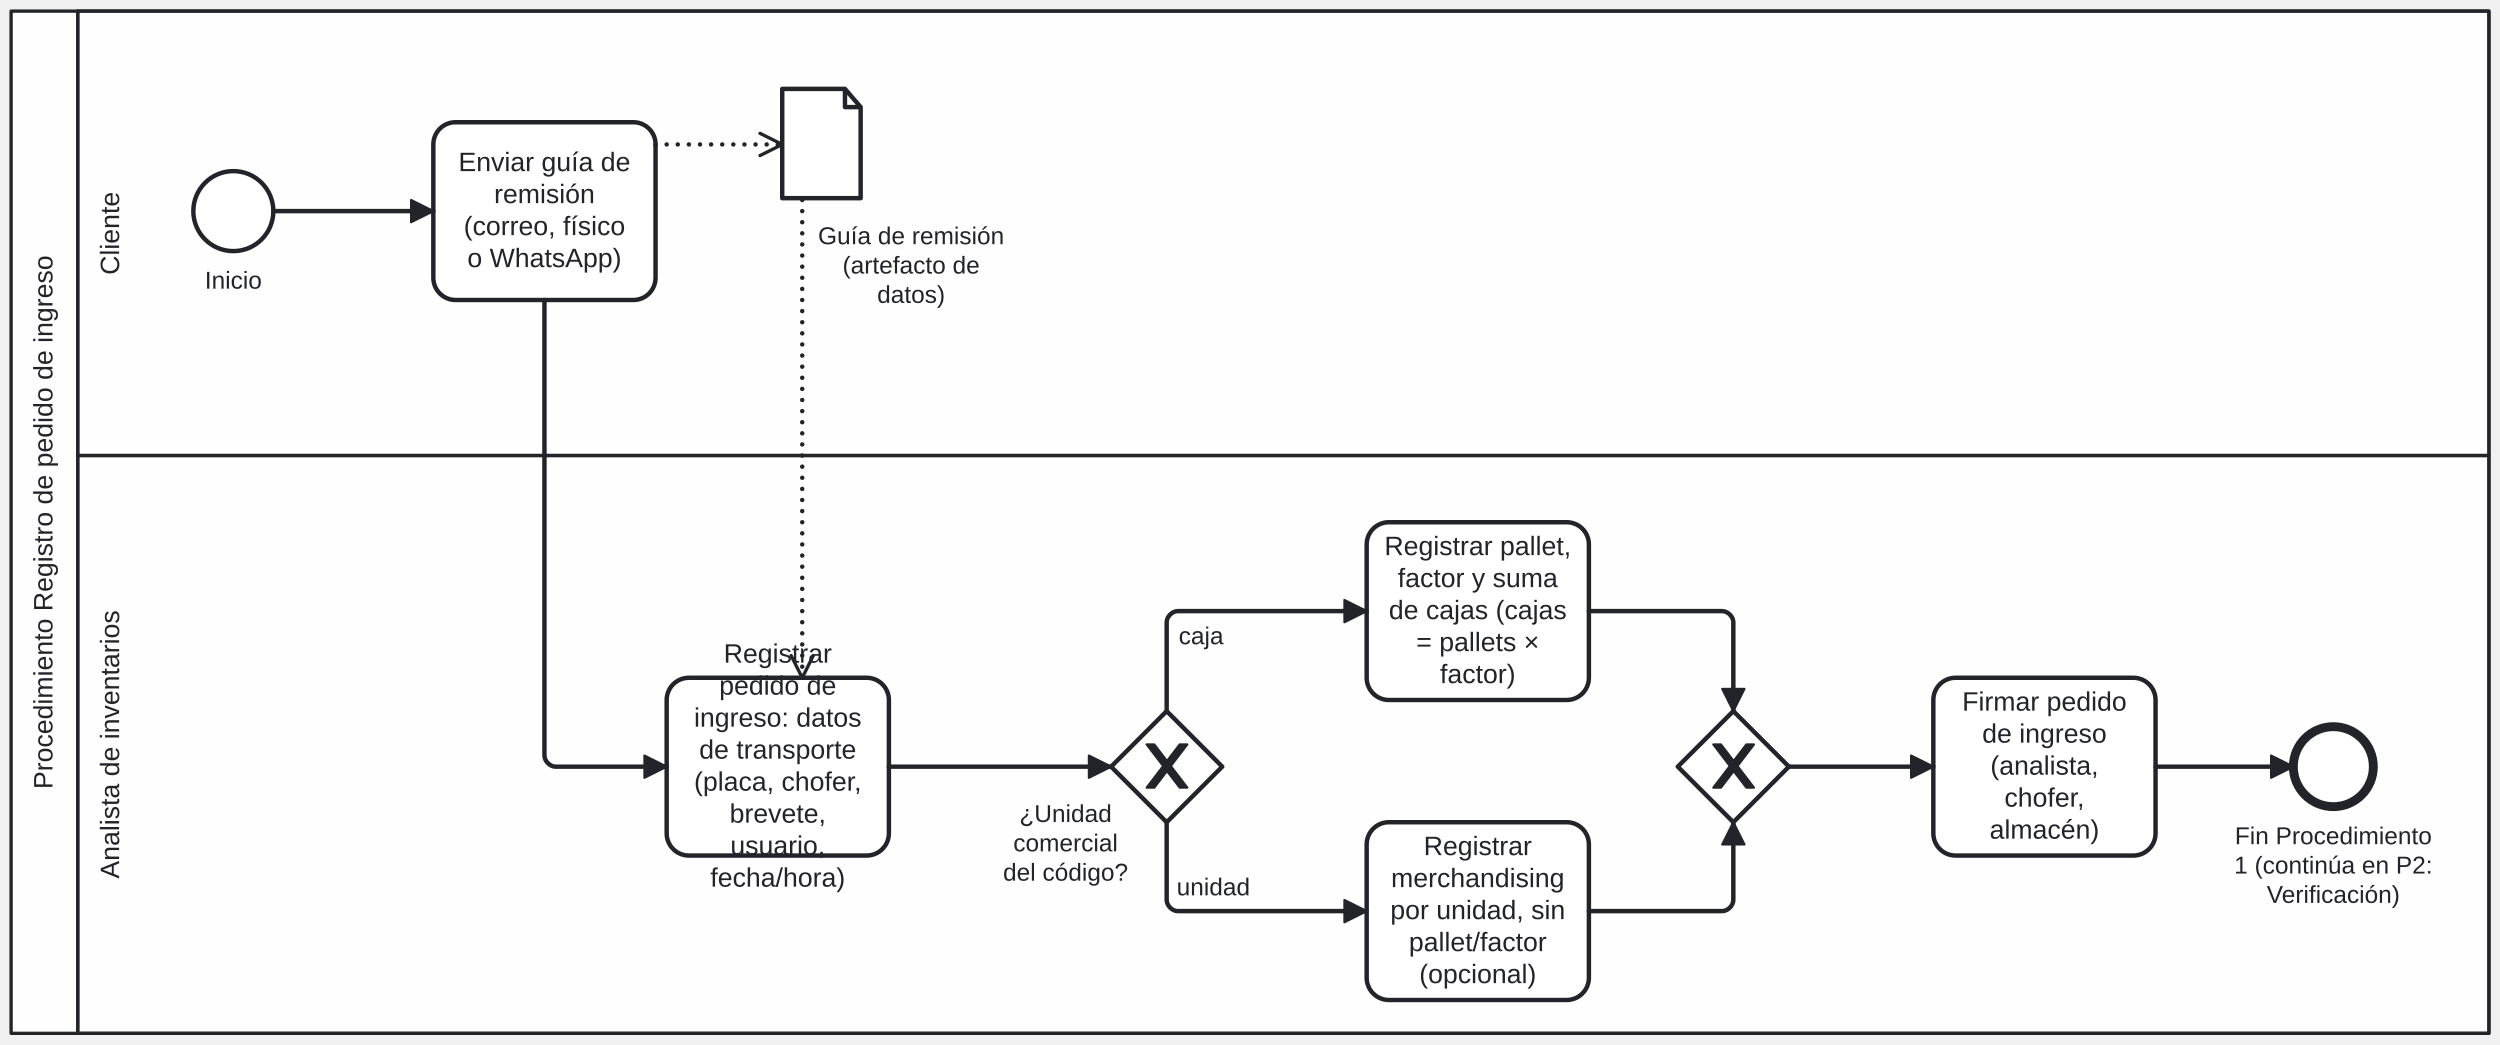
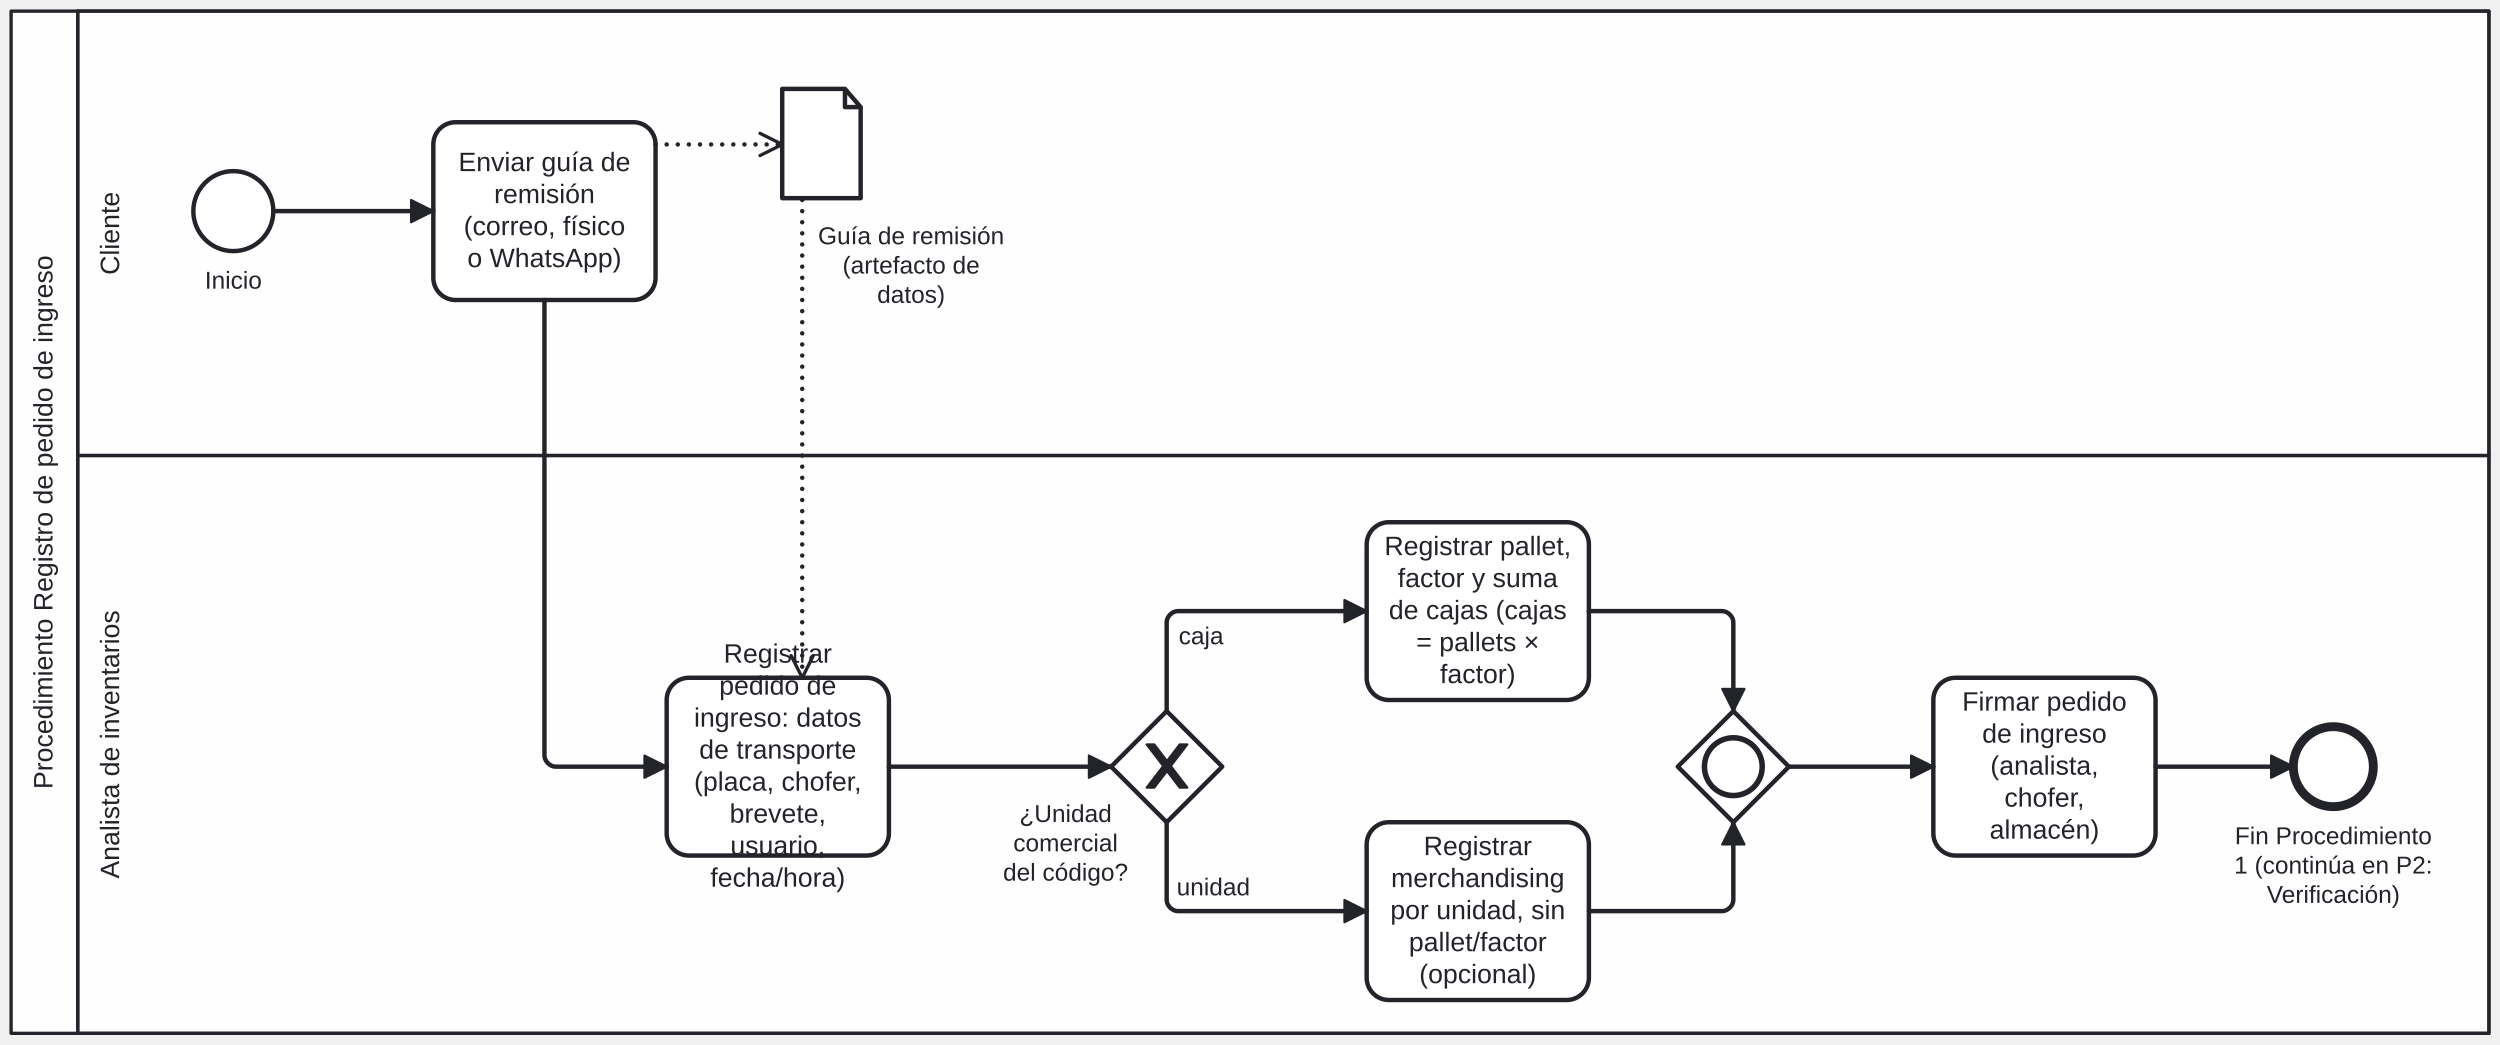
<svg xmlns="http://www.w3.org/2000/svg" width="1125" height="470" viewBox="100 -65 1125 470" version="1.1">
  <defs>
-     <pattern id="djs-grid-pattern-853184" width="10" height="10" patternUnits="userSpaceOnUse">
+     <pattern id="djs-grid-pattern-444743" width="10" height="10" patternUnits="userSpaceOnUse">
      <circle cx="0.5" cy="0.5" r="0.5" style="fill: rgb(204, 204, 204);" />
    </pattern>
  </defs>
  <g class="djs-group">
    <g class="djs-element djs-shape" data-element-id="Participant_1" style="display: block;" transform="matrix(1 0 0 1 105 -60)">
      <g class="djs-visual">
        <rect x="0" y="0" width="1115" height="460" rx="0" ry="0" style="stroke-linecap: round; stroke-linejoin: round; stroke: rgb(34, 36, 42); stroke-width: 1.5px; fill: white; fill-opacity: 0.95;" />
        <path style="fill: none; stroke-linecap: round; stroke-linejoin: round; stroke: rgb(34, 36, 42); stroke-width: 1.5px;" d="M30,0L30,460" />
        <text lineHeight="1.2" class="djs-label" style="font-family: Arial, sans-serif; font-size: 12px; font-weight: normal; fill: rgb(34, 36, 42);" transform="matrix(-1.83697e-16 -1 1 -1.83697e-16 0 460)">
          <tspan x="109.927" y="18.6">Procedimiento Registro de pedido de ingreso</tspan>
        </text>
      </g>
      <rect class="djs-hit djs-hit-no-move" x="0" y="0" width="1115" height="460" style="fill: none; stroke-opacity: 0; stroke: white; stroke-width: 15px;" />
      <rect class="djs-hit djs-hit-click-stroke" x="0" y="0" width="1115" height="460" style="fill: none; stroke-opacity: 0; stroke: white; stroke-width: 15px;" />
      <rect class="djs-hit djs-hit-all" x="0" y="0" width="30" height="460" style="fill: none; stroke-opacity: 0; stroke: white; stroke-width: 15px;" />
      <rect x="-5" y="-5" rx="4" width="1125" height="470" class="djs-outline" style="fill: none;" />
    </g>
    <g class="djs-children">
      <g class="djs-group">
        <g class="djs-element djs-shape" data-element-id="Lane_Cliente" style="display: block;" transform="matrix(1 0 0 1 135 -60)">
          <g class="djs-visual">
            <rect x="0" y="0" width="1085" height="200" rx="0" ry="0" style="stroke-linecap: round; stroke-linejoin: round; stroke: rgb(34, 36, 42); stroke-width: 1.5px; fill: white; fill-opacity: 0.25;" />
            <text lineHeight="1.2" class="djs-label" style="font-family: Arial, sans-serif; font-size: 12px; font-weight: normal; fill: rgb(34, 36, 42);" transform="matrix(-1.83697e-16 -1 1 -1.83697e-16 0 200)">
              <tspan x="81.323" y="18.6">Cliente</tspan>
            </text>
          </g>
          <rect class="djs-hit djs-hit-no-move" x="0" y="0" width="1085" height="200" style="fill: none; stroke-opacity: 0; stroke: white; stroke-width: 15px;" />
          <rect class="djs-hit djs-hit-click-stroke" x="0" y="0" width="1085" height="200" style="fill: none; stroke-opacity: 0; stroke: white; stroke-width: 15px;" />
          <rect class="djs-hit djs-hit-all" x="0" y="0" width="30" height="200" style="fill: none; stroke-opacity: 0; stroke: white; stroke-width: 15px;" />
          <rect x="-5" y="-5" rx="4" width="1095" height="210" class="djs-outline" style="fill: none;" />
        </g>
      </g>
      <g class="djs-group">
        <g class="djs-element djs-shape" data-element-id="Lane_Analista_Inventarios" style="display: block;" transform="matrix(1 0 0 1 135 140)">
          <g class="djs-visual">
            <rect x="0" y="0" width="1085" height="260" rx="0" ry="0" style="stroke-linecap: round; stroke-linejoin: round; stroke: rgb(34, 36, 42); stroke-width: 1.5px; fill: white; fill-opacity: 0.25;" />
            <text lineHeight="1.2" class="djs-label" style="font-family: Arial, sans-serif; font-size: 12px; font-weight: normal; fill: rgb(34, 36, 42);" transform="matrix(-1.83697e-16 -1 1 -1.83697e-16 0 260)">
              <tspan x="69.631" y="18.6">Analista de inventarios</tspan>
            </text>
          </g>
          <rect class="djs-hit djs-hit-no-move" x="0" y="0" width="1085" height="260" style="fill: none; stroke-opacity: 0; stroke: white; stroke-width: 15px;" />
          <rect class="djs-hit djs-hit-click-stroke" x="0" y="0" width="1085" height="260" style="fill: none; stroke-opacity: 0; stroke: white; stroke-width: 15px;" />
          <rect class="djs-hit djs-hit-all" x="0" y="0" width="30" height="260" style="fill: none; stroke-opacity: 0; stroke: white; stroke-width: 15px;" />
          <rect x="-5" y="-5" rx="4" width="1095" height="270" class="djs-outline" style="fill: none;" />
        </g>
      </g>
      <g class="djs-group">
        <g class="djs-element djs-shape" data-element-id="Task_1" style="display: block;" transform="matrix(1 0 0 1 295 -10)">
          <g class="djs-visual">
            <rect x="0" y="0" width="100" height="80" rx="10" ry="10" style="stroke-linecap: round; stroke-linejoin: round; stroke: rgb(34, 36, 42); stroke-width: 2px; fill: white; fill-opacity: 0.95;" />
            <text lineHeight="1.2" class="djs-label" style="font-family: Arial, sans-serif; font-size: 12px; font-weight: normal; fill: rgb(34, 36, 42);">
              <tspan x="11.308" y="22">Enviar guía de </tspan>
              <tspan x="27.327" y="36.4">remisión </tspan>
              <tspan x="13.657" y="50.8">(correo, físico</tspan>
              <tspan x="15.318" y="65.2">o WhatsApp)</tspan>
            </text>
          </g>
          <rect class="djs-hit djs-hit-all" x="0" y="0" width="100" height="80" style="fill: none; stroke-opacity: 0; stroke: white; stroke-width: 15px;" />
          <rect x="-5" y="-5" rx="14" width="110" height="90" class="djs-outline" style="fill: none;" />
        </g>
      </g>
      <g class="djs-group">
        <g class="djs-element djs-shape" data-element-id="StartEvent_1" style="display: block;" transform="matrix(1 0 0 1 187 12)">
          <g class="djs-visual">
            <circle cx="18" cy="18" r="18" style="stroke-linecap: round; stroke-linejoin: round; stroke: rgb(34, 36, 42); stroke-width: 2px; fill: white; fill-opacity: 0.95;" />
          </g>
          <rect class="djs-hit djs-hit-all" x="0" y="0" width="36" height="36" style="fill: none; stroke-opacity: 0; stroke: white; stroke-width: 15px;" />
          <circle cx="18" cy="18" r="23" class="djs-outline" style="fill: none;" />
        </g>
      </g>
      <g class="djs-group">
        <g class="djs-element djs-shape" data-element-id="StartEvent_1_label" style="display: block;" transform="matrix(1 0 0 1 192 55)">
          <g class="djs-visual">
            <text lineHeight="1.2" class="djs-label" style="font-family: Arial, sans-serif; font-size: 11px; font-weight: normal; fill: rgb(34, 36, 42);">
              <tspan x="0.16" y="9.9">Inicio</tspan>
            </text>
          </g>
          <rect class="djs-hit djs-hit-all" x="0" y="0" width="26" height="14" style="fill: none; stroke-opacity: 0; stroke: white; stroke-width: 15px;" />
          <rect x="-5" y="-5" rx="4" width="36" height="24" class="djs-outline" style="fill: none;" />
        </g>
      </g>
      <g class="djs-group">
        <g class="djs-element djs-shape" data-element-id="DataObjectReference_1" style="display: block;" transform="matrix(1 0 0 1 452 -25)">
          <g class="djs-visual">
            <path d="m 0,0 28.235,0 7.059,8.197 0,40.984 -35.294,0 0,-49.18 28.235,0 0,8.197 7.059,0" style="fill: white; stroke-linecap: round; stroke-linejoin: round; stroke: rgb(34, 36, 42); stroke-width: 2px; fill-opacity: 0.95;" />
          </g>
          <rect class="djs-hit djs-hit-all" x="0" y="0" width="36" height="50" style="fill: none; stroke-opacity: 0; stroke: white; stroke-width: 15px;" />
          <path d="M44.765 11.326L36.989 2.641C36.045 1.586 34.565 0.989 33.19 0.989H5.987C3.227 0.989 0.99 3.349 0.99 6.26V55.023C0.99 57.935 3.227 60.295 5.987 60.295H40.966C43.726 60.295 45.963 57.935 45.963 55.023V14.946C45.963 13.6 45.641 12.305 44.765 11.326Z" transform="translate(-6, -6)" class="djs-outline" style="stroke-width: 2px; fill: none;" />
        </g>
      </g>
      <g class="djs-group">
        <g class="djs-element djs-shape" data-element-id="DataObjectReference_1_label" style="display: block;" transform="matrix(1 0 0 1 468 35)">
          <g class="djs-visual">
            <text lineHeight="1.2" class="djs-label" style="font-family: Arial, sans-serif; font-size: 11px; font-weight: normal; fill: rgb(34, 36, 42);">
              <tspan x="0.119" y="9.9">Guía de remisión </tspan>
              <tspan x="11.122" y="23.1">(artefacto de </tspan>
              <tspan x="26.714" y="36.3">datos)</tspan>
            </text>
          </g>
          <rect class="djs-hit djs-hit-all" x="0" y="0" width="84" height="40" style="fill: none; stroke-opacity: 0; stroke: white; stroke-width: 15px;" />
          <rect x="-5" y="-5" rx="4" width="94" height="50" class="djs-outline" style="fill: none;" />
        </g>
      </g>
      <g class="djs-group">
        <g class="djs-element djs-shape" data-element-id="Task_4" style="display: block;" transform="matrix(1 0 0 1 715 305)">
          <g class="djs-visual">
            <rect x="0" y="0" width="100" height="80" rx="10" ry="10" style="stroke-linecap: round; stroke-linejoin: round; stroke: rgb(34, 36, 42); stroke-width: 2px; fill: white; fill-opacity: 0.95;" />
            <text lineHeight="1.2" class="djs-label" style="font-family: Arial, sans-serif; font-size: 12px; font-weight: normal; fill: rgb(34, 36, 42);">
              <tspan x="25.66" y="14.8">Registrar </tspan>
              <tspan x="10.979" y="29.2">merchandising </tspan>
              <tspan x="10.64" y="43.6">por unidad, sin </tspan>
              <tspan x="18.983" y="58">pallet/factor </tspan>
              <tspan x="23.653" y="72.4">(opcional)</tspan>
            </text>
          </g>
          <rect class="djs-hit djs-hit-all" x="0" y="0" width="100" height="80" style="fill: none; stroke-opacity: 0; stroke: white; stroke-width: 15px;" />
          <rect x="-5" y="-5" rx="14" width="110" height="90" class="djs-outline" style="fill: none;" />
        </g>
      </g>
      <g class="djs-group">
        <g class="djs-element djs-shape" data-element-id="Gateway_1" style="display: block;" transform="matrix(1 0 0 1 600 255)">
          <g class="djs-visual">
            <polygon points="25,0 50,25 25,50 0,25" style="stroke-linecap: round; stroke-linejoin: round; stroke: rgb(34, 36, 42); stroke-width: 2px; fill: white; fill-opacity: 0.95;" />
            <path d="m 16,15 7.429,9.714 -7.429,9.714 3.429,0 5.714,-7.464 5.714,7.464 3.429,0 -7.429,-9.714 7.429,-9.714 -3.429,0 -5.714,7.464 -5.714,-7.464 -3.429,0 z" style="fill: rgb(34, 36, 42); stroke-linecap: round; stroke-linejoin: round; stroke: rgb(34, 36, 42); stroke-width: 1px;" />
          </g>
          <rect class="djs-hit djs-hit-all" x="0" y="0" width="50" height="50" style="fill: none; stroke-opacity: 0; stroke: white; stroke-width: 15px;" />
          <rect x="2" y="2" rx="4" width="46" height="46" class="djs-outline" style="transform-box: fill-box; transform: rotate(45deg); transform-origin: center center; fill: none;" />
        </g>
      </g>
      <g class="djs-group">
        <g class="djs-element djs-shape" data-element-id="Gateway_1_label" style="display: block;" transform="matrix(1 0 0 1 547 295)">
          <g class="djs-visual">
            <text lineHeight="1.2" class="djs-label" style="font-family: Arial, sans-serif; font-size: 11px; font-weight: normal; fill: rgb(34, 36, 42);">
              <tspan x="11.711" y="9.9">¿Unidad </tspan>
              <tspan x="8.967" y="23.1">comercial </tspan>
              <tspan x="4.366" y="36.3">del código?</tspan>
            </text>
          </g>
          <rect class="djs-hit djs-hit-all" x="0" y="0" width="65" height="40" style="fill: none; stroke-opacity: 0; stroke: white; stroke-width: 15px;" />
          <rect x="-5" y="-5" rx="4" width="75" height="50" class="djs-outline" style="fill: none;" />
        </g>
      </g>
      <g class="djs-group">
        <g class="djs-element djs-shape" data-element-id="Task_2" style="display: block;" transform="matrix(1 0 0 1 400 240)">
          <g class="djs-visual">
            <rect x="0" y="0" width="100" height="80" rx="10" ry="10" style="stroke-linecap: round; stroke-linejoin: round; stroke: rgb(34, 36, 42); stroke-width: 2px; fill: white; fill-opacity: 0.95;" />
            <text lineHeight="1.2" class="djs-label" style="font-family: Arial, sans-serif; font-size: 12px; font-weight: normal; fill: rgb(34, 36, 42);">
              <tspan x="25.66" y="-6.8">Registrar </tspan>
              <tspan x="23.642" y="7.6">pedido de </tspan>
              <tspan x="12.31" y="22">ingreso: datos </tspan>
              <tspan x="14.645" y="36.4">de transporte </tspan>
              <tspan x="12.312" y="50.8">(placa, chofer, </tspan>
              <tspan x="28.32" y="65.2">brevete, </tspan>
              <tspan x="28.654" y="79.6">usuario, </tspan>
              <tspan x="19.648" y="94">fecha/hora)</tspan>
            </text>
          </g>
          <rect class="djs-hit djs-hit-all" x="0" y="0" width="100" height="80" style="fill: none; stroke-opacity: 0; stroke: white; stroke-width: 15px;" />
          <rect x="-5" y="-5" rx="14" width="110" height="90" class="djs-outline" style="fill: none;" />
        </g>
      </g>
      <g class="djs-group">
-         <g class="djs-element djs-shape" data-element-id="Gateway_1ki3svm" style="display: block;" transform="matrix(1 0 0 1 855 255)">
-           <g class="djs-visual">
-             <polygon points="25,0 50,25 25,50 0,25" style="stroke-linecap: round; stroke-linejoin: round; stroke: rgb(34, 36, 42); stroke-width: 2px; fill: white; fill-opacity: 0.95;" />
-             <path d="m 16,15 7.429,9.714 -7.429,9.714 3.429,0 5.714,-7.464 5.714,7.464 3.429,0 -7.429,-9.714 7.429,-9.714 -3.429,0 -5.714,7.464 -5.714,-7.464 -3.429,0 z" style="fill: rgb(34, 36, 42); stroke-linecap: round; stroke-linejoin: round; stroke: rgb(34, 36, 42); stroke-width: 1px;" />
-           </g>
-           <rect class="djs-hit djs-hit-all" x="0" y="0" width="50" height="50" style="fill: none; stroke-opacity: 0; stroke: white; stroke-width: 15px;" />
-           <rect x="2" y="2" rx="4" width="46" height="46" class="djs-outline" style="transform-box: fill-box; transform: rotate(45deg); transform-origin: center center; fill: none;" />
-         </g>
-       </g>
-       <g class="djs-group">
        <g class="djs-element djs-shape" data-element-id="Task_5" style="display: block;" transform="matrix(1 0 0 1 970 240)">
          <g class="djs-visual">
            <rect x="0" y="0" width="100" height="80" rx="10" ry="10" style="stroke-linecap: round; stroke-linejoin: round; stroke: rgb(34, 36, 42); stroke-width: 2px; fill: white; fill-opacity: 0.95;" />
            <text lineHeight="1.2" class="djs-label" style="font-family: Arial, sans-serif; font-size: 12px; font-weight: normal; fill: rgb(34, 36, 42);">
              <tspan x="12.986" y="14.8">Firmar pedido </tspan>
              <tspan x="21.98" y="29.2">de ingreso </tspan>
              <tspan x="25.654" y="43.6">(analista, </tspan>
              <tspan x="31.988" y="58">chofer, </tspan>
              <tspan x="25.323" y="72.4">almacén)</tspan>
            </text>
          </g>
          <rect class="djs-hit djs-hit-all" x="0" y="0" width="100" height="80" style="fill: none; stroke-opacity: 0; stroke: white; stroke-width: 15px;" />
          <rect x="-5" y="-5" rx="14" width="110" height="90" class="djs-outline" style="fill: none;" />
        </g>
      </g>
      <g class="djs-group">
        <g class="djs-element djs-shape" data-element-id="EndEvent_1" style="display: block;" transform="matrix(1 0 0 1 1132 262)">
          <g class="djs-visual">
            <circle cx="18" cy="18" r="18" style="stroke-linecap: round; stroke-linejoin: round; stroke: rgb(34, 36, 42); stroke-width: 4px; fill: white; fill-opacity: 0.95;" />
          </g>
          <rect class="djs-hit djs-hit-all" x="0" y="0" width="36" height="36" style="fill: none; stroke-opacity: 0; stroke: white; stroke-width: 15px;" />
          <circle cx="18" cy="18" r="24" class="djs-outline" style="fill: none;" />
        </g>
      </g>
      <g class="djs-group">
        <g class="djs-element djs-shape" data-element-id="EndEvent_1_label" style="display: block;" transform="matrix(1 0 0 1 1105 305)">
          <g class="djs-visual">
            <text lineHeight="1.2" class="djs-label" style="font-family: Arial, sans-serif; font-size: 11px; font-weight: normal; fill: rgb(34, 36, 42);">
              <tspan x="0.675" y="9.9">Fin Procedimiento </tspan>
              <tspan x="0.358" y="23.1">1 (continúa en P2:</tspan>
              <tspan x="15.043" y="36.3">Verificación)</tspan>
            </text>
          </g>
          <rect class="djs-hit djs-hit-all" x="0" y="0" width="90" height="40" style="fill: none; stroke-opacity: 0; stroke: white; stroke-width: 15px;" />
          <rect x="-5" y="-5" rx="4" width="100" height="50" class="djs-outline" style="fill: none;" />
        </g>
      </g>
      <g class="djs-group">
        <g class="djs-element djs-shape" data-element-id="Task_3" style="display: block;" transform="matrix(1 0 0 1 715 170)">
          <g class="djs-visual">
            <rect x="0" y="0" width="100" height="80" rx="10" ry="10" style="stroke-linecap: round; stroke-linejoin: round; stroke: rgb(34, 36, 42); stroke-width: 2px; fill: white; fill-opacity: 0.95;" />
            <text lineHeight="1.2" class="djs-label" style="font-family: Arial, sans-serif; font-size: 12px; font-weight: normal; fill: rgb(34, 36, 42);">
              <tspan x="7.982" y="14.8">Registrar pallet,</tspan>
              <tspan x="13.988" y="29.2">factor y suma </tspan>
              <tspan x="9.98" y="43.6">de cajas (cajas </tspan>
              <tspan x="22.314" y="58">= pallets × </tspan>
              <tspan x="32.996" y="72.4">factor)</tspan>
            </text>
          </g>
          <rect class="djs-hit djs-hit-all" x="0" y="0" width="100" height="80" style="fill: none; stroke-opacity: 0; stroke: white; stroke-width: 15px;" />
          <rect x="-5" y="-5" rx="14" width="110" height="90" class="djs-outline" style="fill: none;" />
        </g>
      </g>
      <g class="djs-group">
+         <g class="djs-element djs-shape" data-element-id="Gateway_1ki3svm" style="display: block;" transform="matrix(1 0 0 1 855 255)">
+           <g class="djs-visual">
+             <polygon points="25,0 50,25 25,50 0,25" style="stroke-linecap: round; stroke-linejoin: round; stroke: rgb(34, 36, 42); stroke-width: 2px; fill: white; fill-opacity: 0.95;" />
+             <circle cx="25" cy="25" r="13" style="stroke-linecap: round; stroke-linejoin: round; stroke: rgb(34, 36, 42); stroke-width: 2.5px; fill: white;" />
+           </g>
+           <rect class="djs-hit djs-hit-all" x="0" y="0" width="50" height="50" style="fill: none; stroke-opacity: 0; stroke: white; stroke-width: 15px;" />
+           <rect x="2" y="2" rx="4" width="46" height="46" class="djs-outline" style="transform-box: fill-box; transform: rotate(45deg); transform-origin: center center; fill: none;" />
+         </g>
+       </g>
+       <g class="djs-group">
        <g class="djs-element djs-connection" data-element-id="Flow_1" style="display: block;">
          <g class="djs-visual">
            <defs>
-               <marker id="marker-djdva9j370acv8yzk9ubf3jgn" viewBox="0 0 20 20" refX="11" refY="10" markerWidth="10" markerHeight="10" orient="auto">
-                 <path d="M 1 5 L 11 10 L 1 15 Z" style="stroke-linecap: round; stroke-linejoin: round; stroke: rgb(34, 36, 42); stroke-width: 1px; fill: rgb(34, 36, 42);" />
-               </marker>
-             </defs>
-             <path data-corner-radius="5" style="fill: none; stroke-linecap: round; stroke-linejoin: round; stroke: rgb(34, 36, 42); stroke-width: 2px; marker-end: url('#marker-djdva9j370acv8yzk9ubf3jgn');" d="M223,30L295,30" />
+               <marker id="marker-1bda1jci2aisn9sqsl1cuqf6i" viewBox="0 0 20 20" refX="11" refY="10" markerWidth="10" markerHeight="10" orient="auto">
+                 <path d="M 1 5 L 11 10 L 1 15 Z" style="stroke-linecap: round; stroke-linejoin: round; stroke: rgb(34, 36, 42); stroke-width: 1px; fill: rgb(34, 36, 42);" />
+               </marker>
+             </defs>
+             <path data-corner-radius="5" style="fill: none; stroke-linecap: round; stroke-linejoin: round; stroke: rgb(34, 36, 42); stroke-width: 2px; marker-end: url('#marker-1bda1jci2aisn9sqsl1cuqf6i');" d="M223,30L295,30" />
          </g>
          <path d="M223,30L295,30" class="djs-hit djs-hit-stroke" style="fill: none; stroke-opacity: 0; stroke: white; stroke-width: 15px;" />
          <rect x="218" y="25" rx="4" width="82" height="10" class="djs-outline" style="fill: none;" />
        </g>
      </g>
      <g class="djs-group">
        <g class="djs-element djs-connection" data-element-id="Flow_2" style="display: block;">
          <g class="djs-visual">
            <defs>
-               <marker id="marker-15xpxhh9cm9jacsaq1no6fh0i" viewBox="0 0 20 20" refX="11" refY="10" markerWidth="10" markerHeight="10" orient="auto">
-                 <path d="M 1 5 L 11 10 L 1 15 Z" style="stroke-linecap: round; stroke-linejoin: round; stroke: rgb(34, 36, 42); stroke-width: 1px; fill: rgb(34, 36, 42);" />
-               </marker>
-             </defs>
-             <path data-corner-radius="5" style="fill: none; stroke-linecap: round; stroke-linejoin: round; stroke: rgb(34, 36, 42); stroke-width: 2px; marker-end: url('#marker-15xpxhh9cm9jacsaq1no6fh0i');" d="M345,70L345,275C345,277.5,347.5,280,350,280L400,280" />
+               <marker id="marker-58zfz8u5bglp4hzzobxli6re0" viewBox="0 0 20 20" refX="11" refY="10" markerWidth="10" markerHeight="10" orient="auto">
+                 <path d="M 1 5 L 11 10 L 1 15 Z" style="stroke-linecap: round; stroke-linejoin: round; stroke: rgb(34, 36, 42); stroke-width: 1px; fill: rgb(34, 36, 42);" />
+               </marker>
+             </defs>
+             <path data-corner-radius="5" style="fill: none; stroke-linecap: round; stroke-linejoin: round; stroke: rgb(34, 36, 42); stroke-width: 2px; marker-end: url('#marker-58zfz8u5bglp4hzzobxli6re0');" d="M345,70L345,275C345,277.5,347.5,280,350,280L400,280" />
          </g>
          <path d="M345,70L345,280L400,280" class="djs-hit djs-hit-stroke" style="fill: none; stroke-opacity: 0; stroke: white; stroke-width: 15px;" />
          <rect x="340" y="65" rx="4" width="65" height="220" class="djs-outline" style="fill: none;" />
        </g>
      </g>
      <g class="djs-group">
        <g class="djs-element djs-connection" data-element-id="Flow_5_unidad" style="display: block;">
          <g class="djs-visual">
            <defs>
-               <marker id="marker-dqlmpu7r23bx0szcxsb3m7xfy" viewBox="0 0 20 20" refX="11" refY="10" markerWidth="10" markerHeight="10" orient="auto">
-                 <path d="M 1 5 L 11 10 L 1 15 Z" style="stroke-linecap: round; stroke-linejoin: round; stroke: rgb(34, 36, 42); stroke-width: 1px; fill: rgb(34, 36, 42);" />
-               </marker>
-             </defs>
-             <path data-corner-radius="5" style="fill: none; stroke-linecap: round; stroke-linejoin: round; stroke: rgb(34, 36, 42); stroke-width: 2px; marker-end: url('#marker-dqlmpu7r23bx0szcxsb3m7xfy');" d="M625,305L625,340C625,342.5,627.5,345,630,345L715,345" />
+               <marker id="marker-8n0u9gj76pn51kom3a80nbic6" viewBox="0 0 20 20" refX="11" refY="10" markerWidth="10" markerHeight="10" orient="auto">
+                 <path d="M 1 5 L 11 10 L 1 15 Z" style="stroke-linecap: round; stroke-linejoin: round; stroke: rgb(34, 36, 42); stroke-width: 1px; fill: rgb(34, 36, 42);" />
+               </marker>
+             </defs>
+             <path data-corner-radius="5" style="fill: none; stroke-linecap: round; stroke-linejoin: round; stroke: rgb(34, 36, 42); stroke-width: 2px; marker-end: url('#marker-8n0u9gj76pn51kom3a80nbic6');" d="M625,305L625,340C625,342.5,627.5,345,630,345L715,345" />
          </g>
          <path d="M625,305L625,345L715,345" class="djs-hit djs-hit-stroke" style="fill: none; stroke-opacity: 0; stroke: white; stroke-width: 15px;" />
          <rect x="620" y="300" rx="4" width="100" height="50" class="djs-outline" style="fill: none;" />
        </g>
      </g>
      <g class="djs-group">
        <g class="djs-element djs-shape" data-element-id="Flow_5_unidad_label" style="display: block;" transform="matrix(1 0 0 1 629 328)">
          <g class="djs-visual">
            <text lineHeight="1.2" class="djs-label" style="font-family: Arial, sans-serif; font-size: 11px; font-weight: normal; fill: rgb(34, 36, 42);">
              <tspan x="0.484" y="9.9">unidad</tspan>
            </text>
          </g>
          <rect class="djs-hit djs-hit-all" x="0" y="0" width="34" height="14" style="fill: none; stroke-opacity: 0; stroke: white; stroke-width: 15px;" />
          <rect x="-5" y="-5" rx="4" width="44" height="24" class="djs-outline" style="fill: none;" />
        </g>
      </g>
      <g class="djs-group">
        <g class="djs-element djs-connection" data-element-id="Flow_7" style="display: block;">
          <g class="djs-visual">
            <defs>
-               <marker id="marker-5854o0p6s2zysrf3w51qznerh" viewBox="0 0 20 20" refX="11" refY="10" markerWidth="10" markerHeight="10" orient="auto">
-                 <path d="M 1 5 L 11 10 L 1 15 Z" style="stroke-linecap: round; stroke-linejoin: round; stroke: rgb(34, 36, 42); stroke-width: 1px; fill: rgb(34, 36, 42);" />
-               </marker>
-             </defs>
-             <path data-corner-radius="5" style="fill: none; stroke-linecap: round; stroke-linejoin: round; stroke: rgb(34, 36, 42); stroke-width: 2px; marker-end: url('#marker-5854o0p6s2zysrf3w51qznerh');" d="M815,345L875,345C877.5,345,880,342.5,880,340L880,305" />
+               <marker id="marker-5w2y9p1to9eqpmwp305kuyi7i" viewBox="0 0 20 20" refX="11" refY="10" markerWidth="10" markerHeight="10" orient="auto">
+                 <path d="M 1 5 L 11 10 L 1 15 Z" style="stroke-linecap: round; stroke-linejoin: round; stroke: rgb(34, 36, 42); stroke-width: 1px; fill: rgb(34, 36, 42);" />
+               </marker>
+             </defs>
+             <path data-corner-radius="5" style="fill: none; stroke-linecap: round; stroke-linejoin: round; stroke: rgb(34, 36, 42); stroke-width: 2px; marker-end: url('#marker-5w2y9p1to9eqpmwp305kuyi7i');" d="M815,345L875,345C877.5,345,880,342.5,880,340L880,305" />
          </g>
          <path d="M815,345L880,345L880,305" class="djs-hit djs-hit-stroke" style="fill: none; stroke-opacity: 0; stroke: white; stroke-width: 15px;" />
          <rect x="810" y="300" rx="4" width="75" height="50" class="djs-outline" style="fill: none;" />
        </g>
      </g>
      <g class="djs-group">
        <g class="djs-element djs-connection" data-element-id="Flow_4_caja" style="display: block;">
          <g class="djs-visual">
            <defs>
-               <marker id="marker-4l9w1ahikol7ang254bmbc8uc" viewBox="0 0 20 20" refX="11" refY="10" markerWidth="10" markerHeight="10" orient="auto">
-                 <path d="M 1 5 L 11 10 L 1 15 Z" style="stroke-linecap: round; stroke-linejoin: round; stroke: rgb(34, 36, 42); stroke-width: 1px; fill: rgb(34, 36, 42);" />
-               </marker>
-             </defs>
-             <path data-corner-radius="5" style="fill: none; stroke-linecap: round; stroke-linejoin: round; stroke: rgb(34, 36, 42); stroke-width: 2px; marker-end: url('#marker-4l9w1ahikol7ang254bmbc8uc');" d="M625,255L625,215C625,212.5,627.5,210,630,210L715,210" />
+               <marker id="marker-7chkrnfyducb1qgaj3s10tvj5" viewBox="0 0 20 20" refX="11" refY="10" markerWidth="10" markerHeight="10" orient="auto">
+                 <path d="M 1 5 L 11 10 L 1 15 Z" style="stroke-linecap: round; stroke-linejoin: round; stroke: rgb(34, 36, 42); stroke-width: 1px; fill: rgb(34, 36, 42);" />
+               </marker>
+             </defs>
+             <path data-corner-radius="5" style="fill: none; stroke-linecap: round; stroke-linejoin: round; stroke: rgb(34, 36, 42); stroke-width: 2px; marker-end: url('#marker-7chkrnfyducb1qgaj3s10tvj5');" d="M625,255L625,215C625,212.5,627.5,210,630,210L715,210" />
          </g>
          <path d="M625,255L625,210L715,210" class="djs-hit djs-hit-stroke" style="fill: none; stroke-opacity: 0; stroke: white; stroke-width: 15px;" />
          <rect x="620" y="205" rx="4" width="100" height="55" class="djs-outline" style="fill: none;" />
        </g>
      </g>
      <g class="djs-group">
        <g class="djs-element djs-shape" data-element-id="Flow_4_caja_label" style="display: block;" transform="matrix(1 0 0 1 630 215)">
          <g class="djs-visual">
            <text lineHeight="1.2" class="djs-label" style="font-family: Arial, sans-serif; font-size: 11px; font-weight: normal; fill: rgb(34, 36, 42);">
              <tspan x="0.41" y="9.9">caja</tspan>
            </text>
          </g>
          <rect class="djs-hit djs-hit-all" x="0" y="0" width="21" height="14" style="fill: none; stroke-opacity: 0; stroke: white; stroke-width: 15px;" />
          <rect x="-5" y="-5" rx="4" width="31" height="24" class="djs-outline" style="fill: none;" />
        </g>
      </g>
      <g class="djs-group">
        <g class="djs-element djs-connection" data-element-id="Flow_02xvfxq" style="display: block;">
          <g class="djs-visual">
            <defs>
-               <marker id="marker-9jdijr1nad4u0upv7hn9g3e77" viewBox="0 0 20 20" refX="11" refY="10" markerWidth="10" markerHeight="10" orient="auto">
-                 <path d="M 1 5 L 11 10 L 1 15 Z" style="stroke-linecap: round; stroke-linejoin: round; stroke: rgb(34, 36, 42); stroke-width: 1px; fill: rgb(34, 36, 42);" />
-               </marker>
-             </defs>
-             <path data-corner-radius="5" style="fill: none; stroke-linecap: round; stroke-linejoin: round; stroke: rgb(34, 36, 42); stroke-width: 2px; marker-end: url('#marker-9jdijr1nad4u0upv7hn9g3e77');" d="M815,210L875,210C877.5,210,880,212.5,880,215L880,255" />
+               <marker id="marker-770wndmzztwa3xv1qdzpwuum5" viewBox="0 0 20 20" refX="11" refY="10" markerWidth="10" markerHeight="10" orient="auto">
+                 <path d="M 1 5 L 11 10 L 1 15 Z" style="stroke-linecap: round; stroke-linejoin: round; stroke: rgb(34, 36, 42); stroke-width: 1px; fill: rgb(34, 36, 42);" />
+               </marker>
+             </defs>
+             <path data-corner-radius="5" style="fill: none; stroke-linecap: round; stroke-linejoin: round; stroke: rgb(34, 36, 42); stroke-width: 2px; marker-end: url('#marker-770wndmzztwa3xv1qdzpwuum5');" d="M815,210L875,210C877.5,210,880,212.5,880,215L880,255" />
          </g>
          <path d="M815,210L880,210L880,255" class="djs-hit djs-hit-stroke" style="fill: none; stroke-opacity: 0; stroke: white; stroke-width: 15px;" />
          <rect x="810" y="205" rx="4" width="75" height="55" class="djs-outline" style="fill: none;" />
        </g>
      </g>
      <g class="djs-group">
        <g class="djs-element djs-connection" data-element-id="Flow_3" style="display: block;">
          <g class="djs-visual">
            <defs>
-               <marker id="marker-ex3rh1pwhddyux52q05az1usn" viewBox="0 0 20 20" refX="11" refY="10" markerWidth="10" markerHeight="10" orient="auto">
-                 <path d="M 1 5 L 11 10 L 1 15 Z" style="stroke-linecap: round; stroke-linejoin: round; stroke: rgb(34, 36, 42); stroke-width: 1px; fill: rgb(34, 36, 42);" />
-               </marker>
-             </defs>
-             <path data-corner-radius="5" style="fill: none; stroke-linecap: round; stroke-linejoin: round; stroke: rgb(34, 36, 42); stroke-width: 2px; marker-end: url('#marker-ex3rh1pwhddyux52q05az1usn');" d="M500,280L600,280" />
+               <marker id="marker-7m6qldgz9z3glkyujr14irad6" viewBox="0 0 20 20" refX="11" refY="10" markerWidth="10" markerHeight="10" orient="auto">
+                 <path d="M 1 5 L 11 10 L 1 15 Z" style="stroke-linecap: round; stroke-linejoin: round; stroke: rgb(34, 36, 42); stroke-width: 1px; fill: rgb(34, 36, 42);" />
+               </marker>
+             </defs>
+             <path data-corner-radius="5" style="fill: none; stroke-linecap: round; stroke-linejoin: round; stroke: rgb(34, 36, 42); stroke-width: 2px; marker-end: url('#marker-7m6qldgz9z3glkyujr14irad6');" d="M500,280L600,280" />
          </g>
          <path d="M500,280L600,280" class="djs-hit djs-hit-stroke" style="fill: none; stroke-opacity: 0; stroke: white; stroke-width: 15px;" />
          <rect x="495" y="275" rx="4" width="110" height="10" class="djs-outline" style="fill: none;" />
        </g>
      </g>
      <g class="djs-group">
        <g class="djs-element djs-connection" data-element-id="Flow_1bbrqo1" style="display: block;">
          <g class="djs-visual">
            <defs>
-               <marker id="marker-4dj1lzghvthh3g8vv6ntbrjt6" viewBox="0 0 20 20" refX="11" refY="10" markerWidth="10" markerHeight="10" orient="auto">
-                 <path d="M 1 5 L 11 10 L 1 15 Z" style="stroke-linecap: round; stroke-linejoin: round; stroke: rgb(34, 36, 42); stroke-width: 1px; fill: rgb(34, 36, 42);" />
-               </marker>
-             </defs>
-             <path data-corner-radius="5" style="fill: none; stroke-linecap: round; stroke-linejoin: round; stroke: rgb(34, 36, 42); stroke-width: 2px; marker-end: url('#marker-4dj1lzghvthh3g8vv6ntbrjt6');" d="M905,280L970,280" />
+               <marker id="marker-5jf6d3qs6ofcxsd3uiwk0b72f" viewBox="0 0 20 20" refX="11" refY="10" markerWidth="10" markerHeight="10" orient="auto">
+                 <path d="M 1 5 L 11 10 L 1 15 Z" style="stroke-linecap: round; stroke-linejoin: round; stroke: rgb(34, 36, 42); stroke-width: 1px; fill: rgb(34, 36, 42);" />
+               </marker>
+             </defs>
+             <path data-corner-radius="5" style="fill: none; stroke-linecap: round; stroke-linejoin: round; stroke: rgb(34, 36, 42); stroke-width: 2px; marker-end: url('#marker-5jf6d3qs6ofcxsd3uiwk0b72f');" d="M905,280L970,280" />
          </g>
          <path d="M905,280L970,280" class="djs-hit djs-hit-stroke" style="fill: none; stroke-opacity: 0; stroke: white; stroke-width: 15px;" />
          <rect x="900" y="275" rx="4" width="75" height="10" class="djs-outline" style="fill: none;" />
        </g>
      </g>
      <g class="djs-group">
        <g class="djs-element djs-connection" data-element-id="Flow_8" style="display: block;">
          <g class="djs-visual">
            <defs>
-               <marker id="marker-328uul7obqt930ar66hkx6hgz" viewBox="0 0 20 20" refX="11" refY="10" markerWidth="10" markerHeight="10" orient="auto">
-                 <path d="M 1 5 L 11 10 L 1 15 Z" style="stroke-linecap: round; stroke-linejoin: round; stroke: rgb(34, 36, 42); stroke-width: 1px; fill: rgb(34, 36, 42);" />
-               </marker>
-             </defs>
-             <path data-corner-radius="5" style="fill: none; stroke-linecap: round; stroke-linejoin: round; stroke: rgb(34, 36, 42); stroke-width: 2px; marker-end: url('#marker-328uul7obqt930ar66hkx6hgz');" d="M1070,280L1132,280" />
+               <marker id="marker-esg95vm4d0m64pf5c26dll9ee" viewBox="0 0 20 20" refX="11" refY="10" markerWidth="10" markerHeight="10" orient="auto">
+                 <path d="M 1 5 L 11 10 L 1 15 Z" style="stroke-linecap: round; stroke-linejoin: round; stroke: rgb(34, 36, 42); stroke-width: 1px; fill: rgb(34, 36, 42);" />
+               </marker>
+             </defs>
+             <path data-corner-radius="5" style="fill: none; stroke-linecap: round; stroke-linejoin: round; stroke: rgb(34, 36, 42); stroke-width: 2px; marker-end: url('#marker-esg95vm4d0m64pf5c26dll9ee');" d="M1070,280L1132,280" />
          </g>
          <path d="M1070,280L1132,280" class="djs-hit djs-hit-stroke" style="fill: none; stroke-opacity: 0; stroke: white; stroke-width: 15px;" />
          <rect x="1065" y="275" rx="4" width="72" height="10" class="djs-outline" style="fill: none;" />
        </g>
      </g>
    </g>
  </g>
  <g class="djs-group">
    <g class="djs-element djs-connection" data-element-id="DataOutputAssociation_1" style="display: block;">
      <g class="djs-visual">
        <defs>
-           <marker id="marker-1v7z253phlojd69stjohd6qyg" viewBox="0 0 20 20" refX="11" refY="10" markerWidth="10" markerHeight="10" orient="auto">
+           <marker id="marker-4nx1sla6nsy5b8n02z7uz6x7s" viewBox="0 0 20 20" refX="11" refY="10" markerWidth="10" markerHeight="10" orient="auto">
            <path d="M 1 5 L 11 10 L 1 15" style="fill: none; stroke-linecap: round; stroke-linejoin: round; stroke: rgb(34, 36, 42); stroke-width: 1.5px; stroke-dasharray: 10000, 1;" />
          </marker>
        </defs>
-         <path data-corner-radius="5" style="fill: none; stroke-linecap: round; stroke-linejoin: round; stroke: rgb(34, 36, 42); stroke-width: 2px; marker-end: url('#marker-1v7z253phlojd69stjohd6qyg'); stroke-dasharray: 0, 5;" d="M395,0L452,0" />
+         <path data-corner-radius="5" style="fill: none; stroke-linecap: round; stroke-linejoin: round; stroke: rgb(34, 36, 42); stroke-width: 2px; marker-end: url('#marker-4nx1sla6nsy5b8n02z7uz6x7s'); stroke-dasharray: 0, 5;" d="M395,0L452,0" />
      </g>
      <path d="M395,0L452,0" class="djs-hit djs-hit-stroke" style="fill: none; stroke-opacity: 0; stroke: white; stroke-width: 15px;" />
      <rect x="390" y="-5" rx="4" width="67" height="10" class="djs-outline" style="fill: none;" />
    </g>
  </g>
  <g class="djs-group">
    <g class="djs-element djs-connection" data-element-id="DataInputAssociation_1" style="display: block;">
      <g class="djs-visual">
        <defs>
-           <marker id="marker-8gfzvyxc11j5jqgyslldk2z71" viewBox="0 0 20 20" refX="11" refY="10" markerWidth="10" markerHeight="10" orient="auto">
+           <marker id="marker-37aarigml791vi7hs7l7846fk" viewBox="0 0 20 20" refX="11" refY="10" markerWidth="10" markerHeight="10" orient="auto">
            <path d="M 1 5 L 11 10 L 1 15" style="fill: none; stroke-linecap: round; stroke-linejoin: round; stroke: rgb(34, 36, 42); stroke-width: 1.5px; stroke-dasharray: 10000, 1;" />
          </marker>
        </defs>
-         <path data-corner-radius="5" style="fill: none; stroke-linecap: round; stroke-linejoin: round; stroke: rgb(34, 36, 42); stroke-width: 2px; marker-end: url('#marker-8gfzvyxc11j5jqgyslldk2z71'); stroke-dasharray: 0, 5;" d="M461,25L461,240" />
+         <path data-corner-radius="5" style="fill: none; stroke-linecap: round; stroke-linejoin: round; stroke: rgb(34, 36, 42); stroke-width: 2px; marker-end: url('#marker-37aarigml791vi7hs7l7846fk'); stroke-dasharray: 0, 5;" d="M461,25L461,240" />
      </g>
      <path d="M461,25L461,240" class="djs-hit djs-hit-stroke" style="fill: none; stroke-opacity: 0; stroke: white; stroke-width: 15px;" />
      <rect x="456" y="20" rx="4" width="10" height="225" class="djs-outline" style="fill: none;" />
    </g>
  </g>
</svg>
